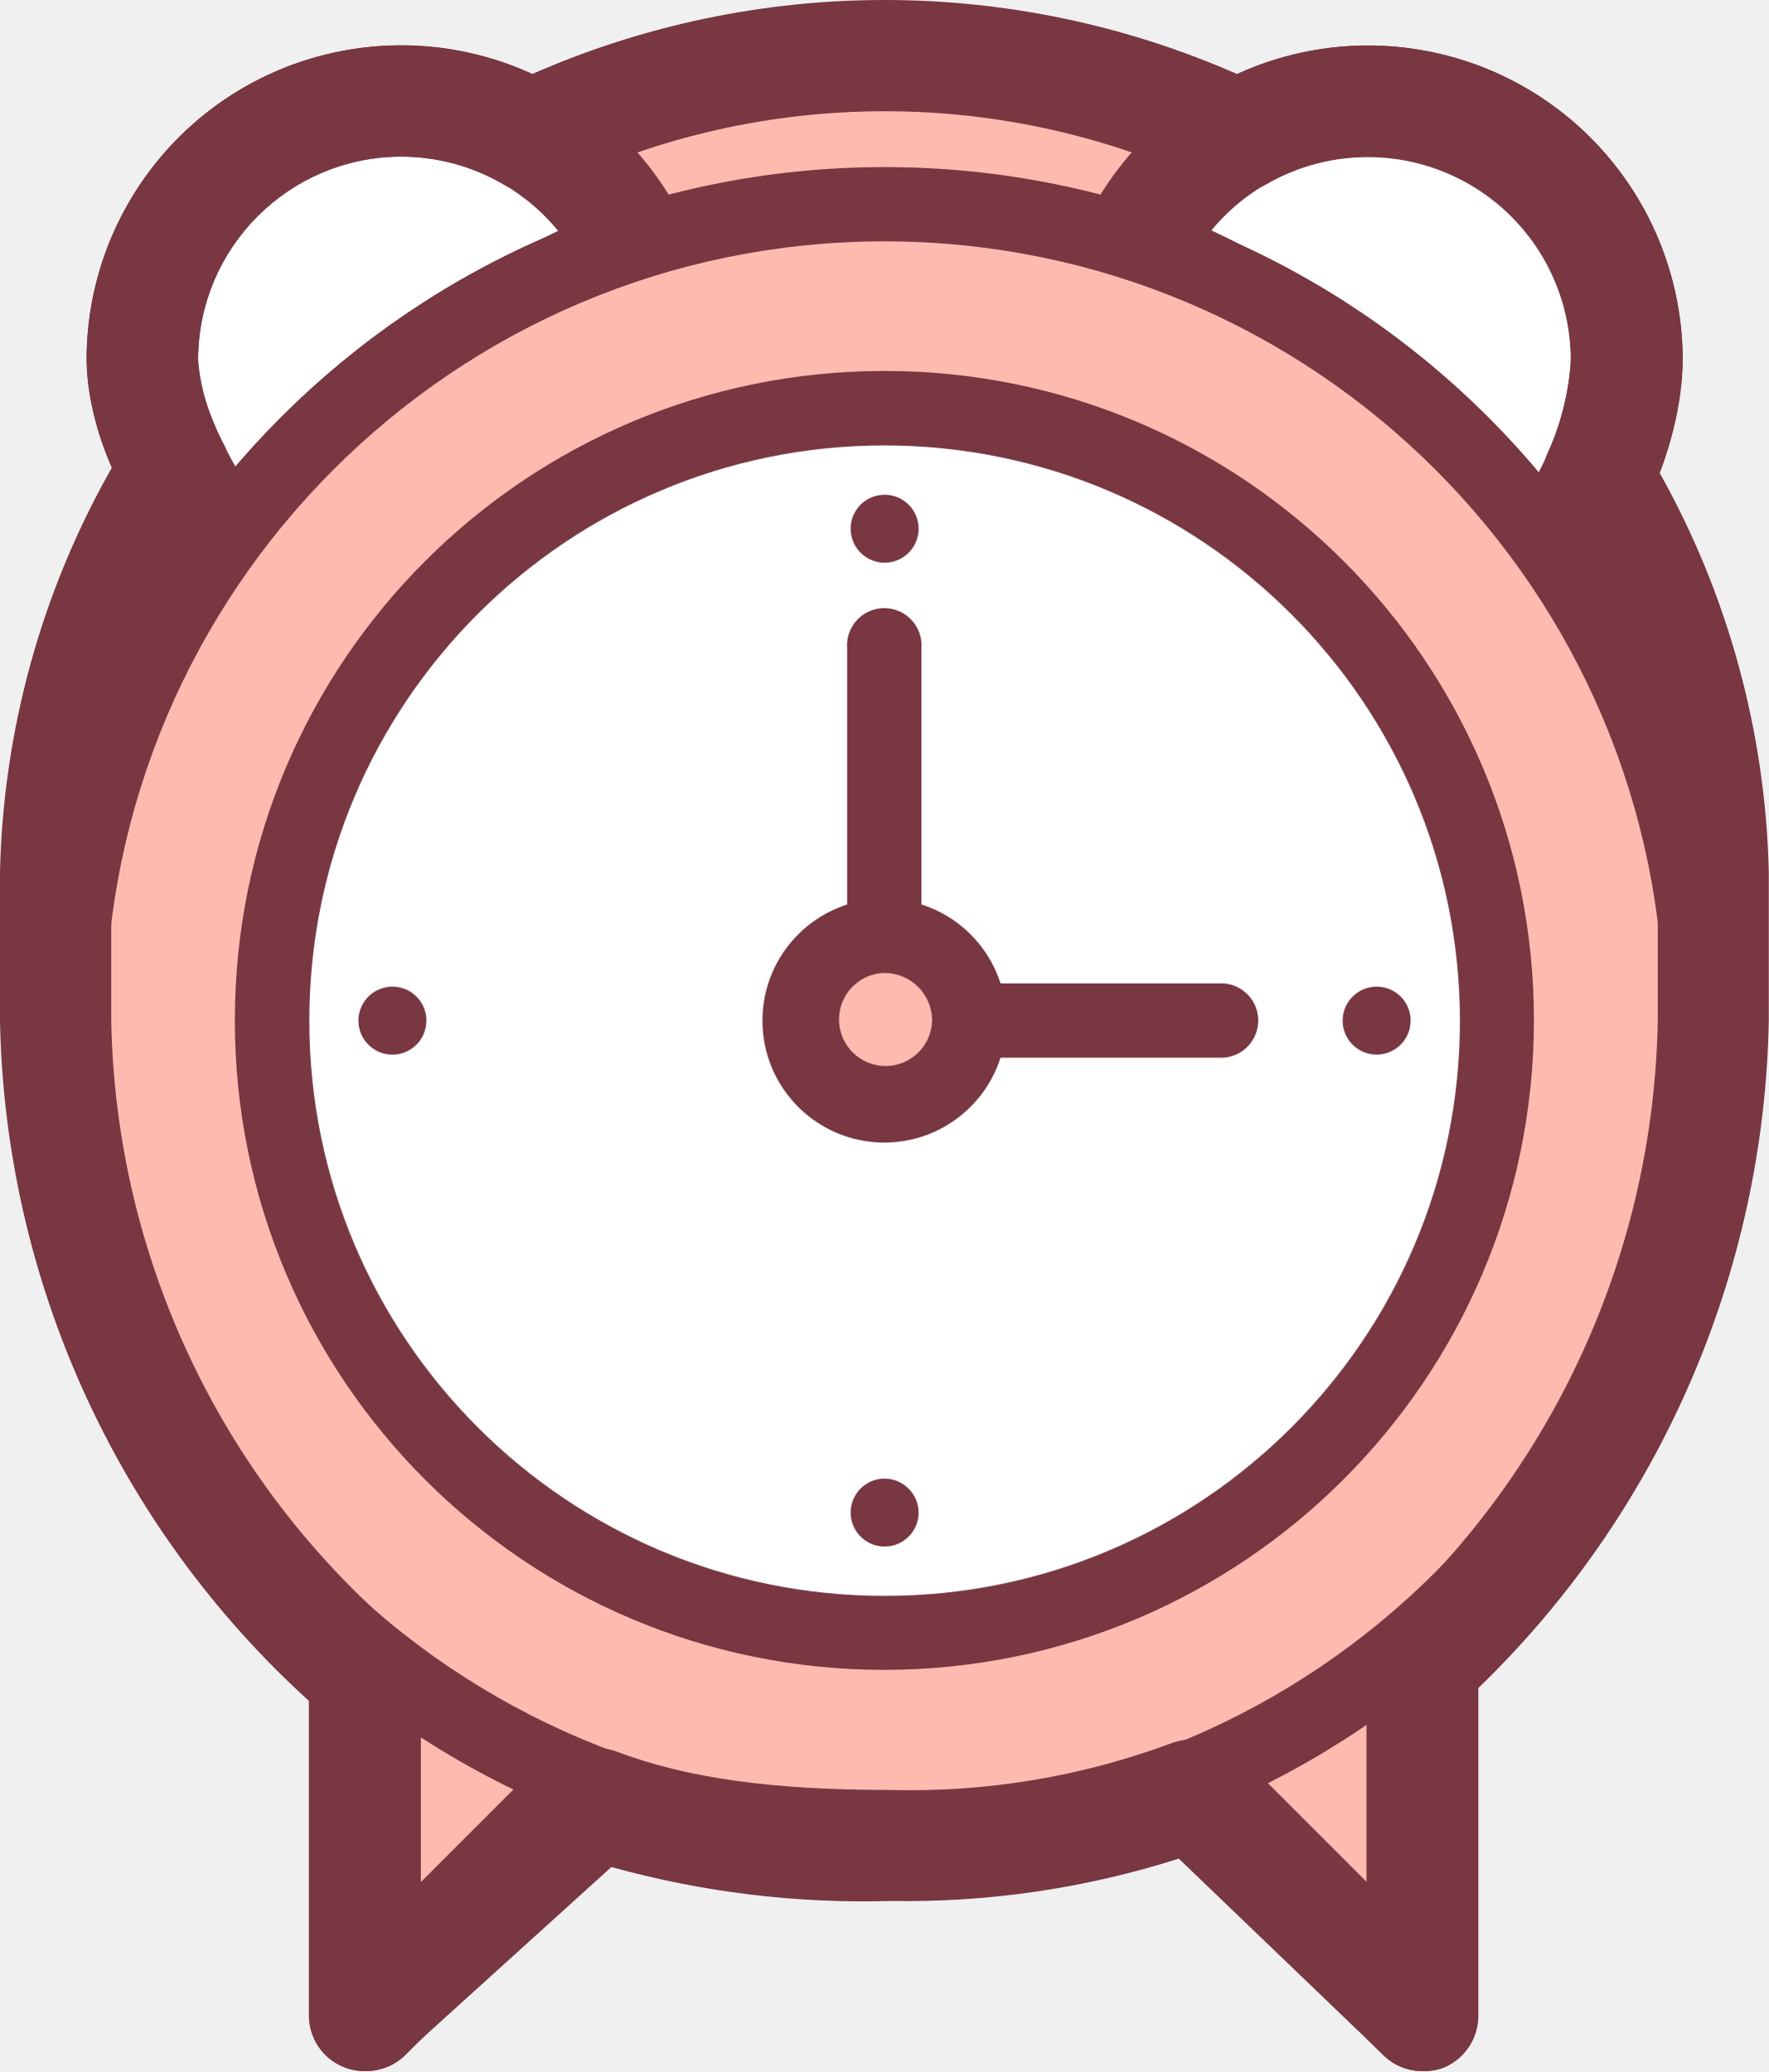
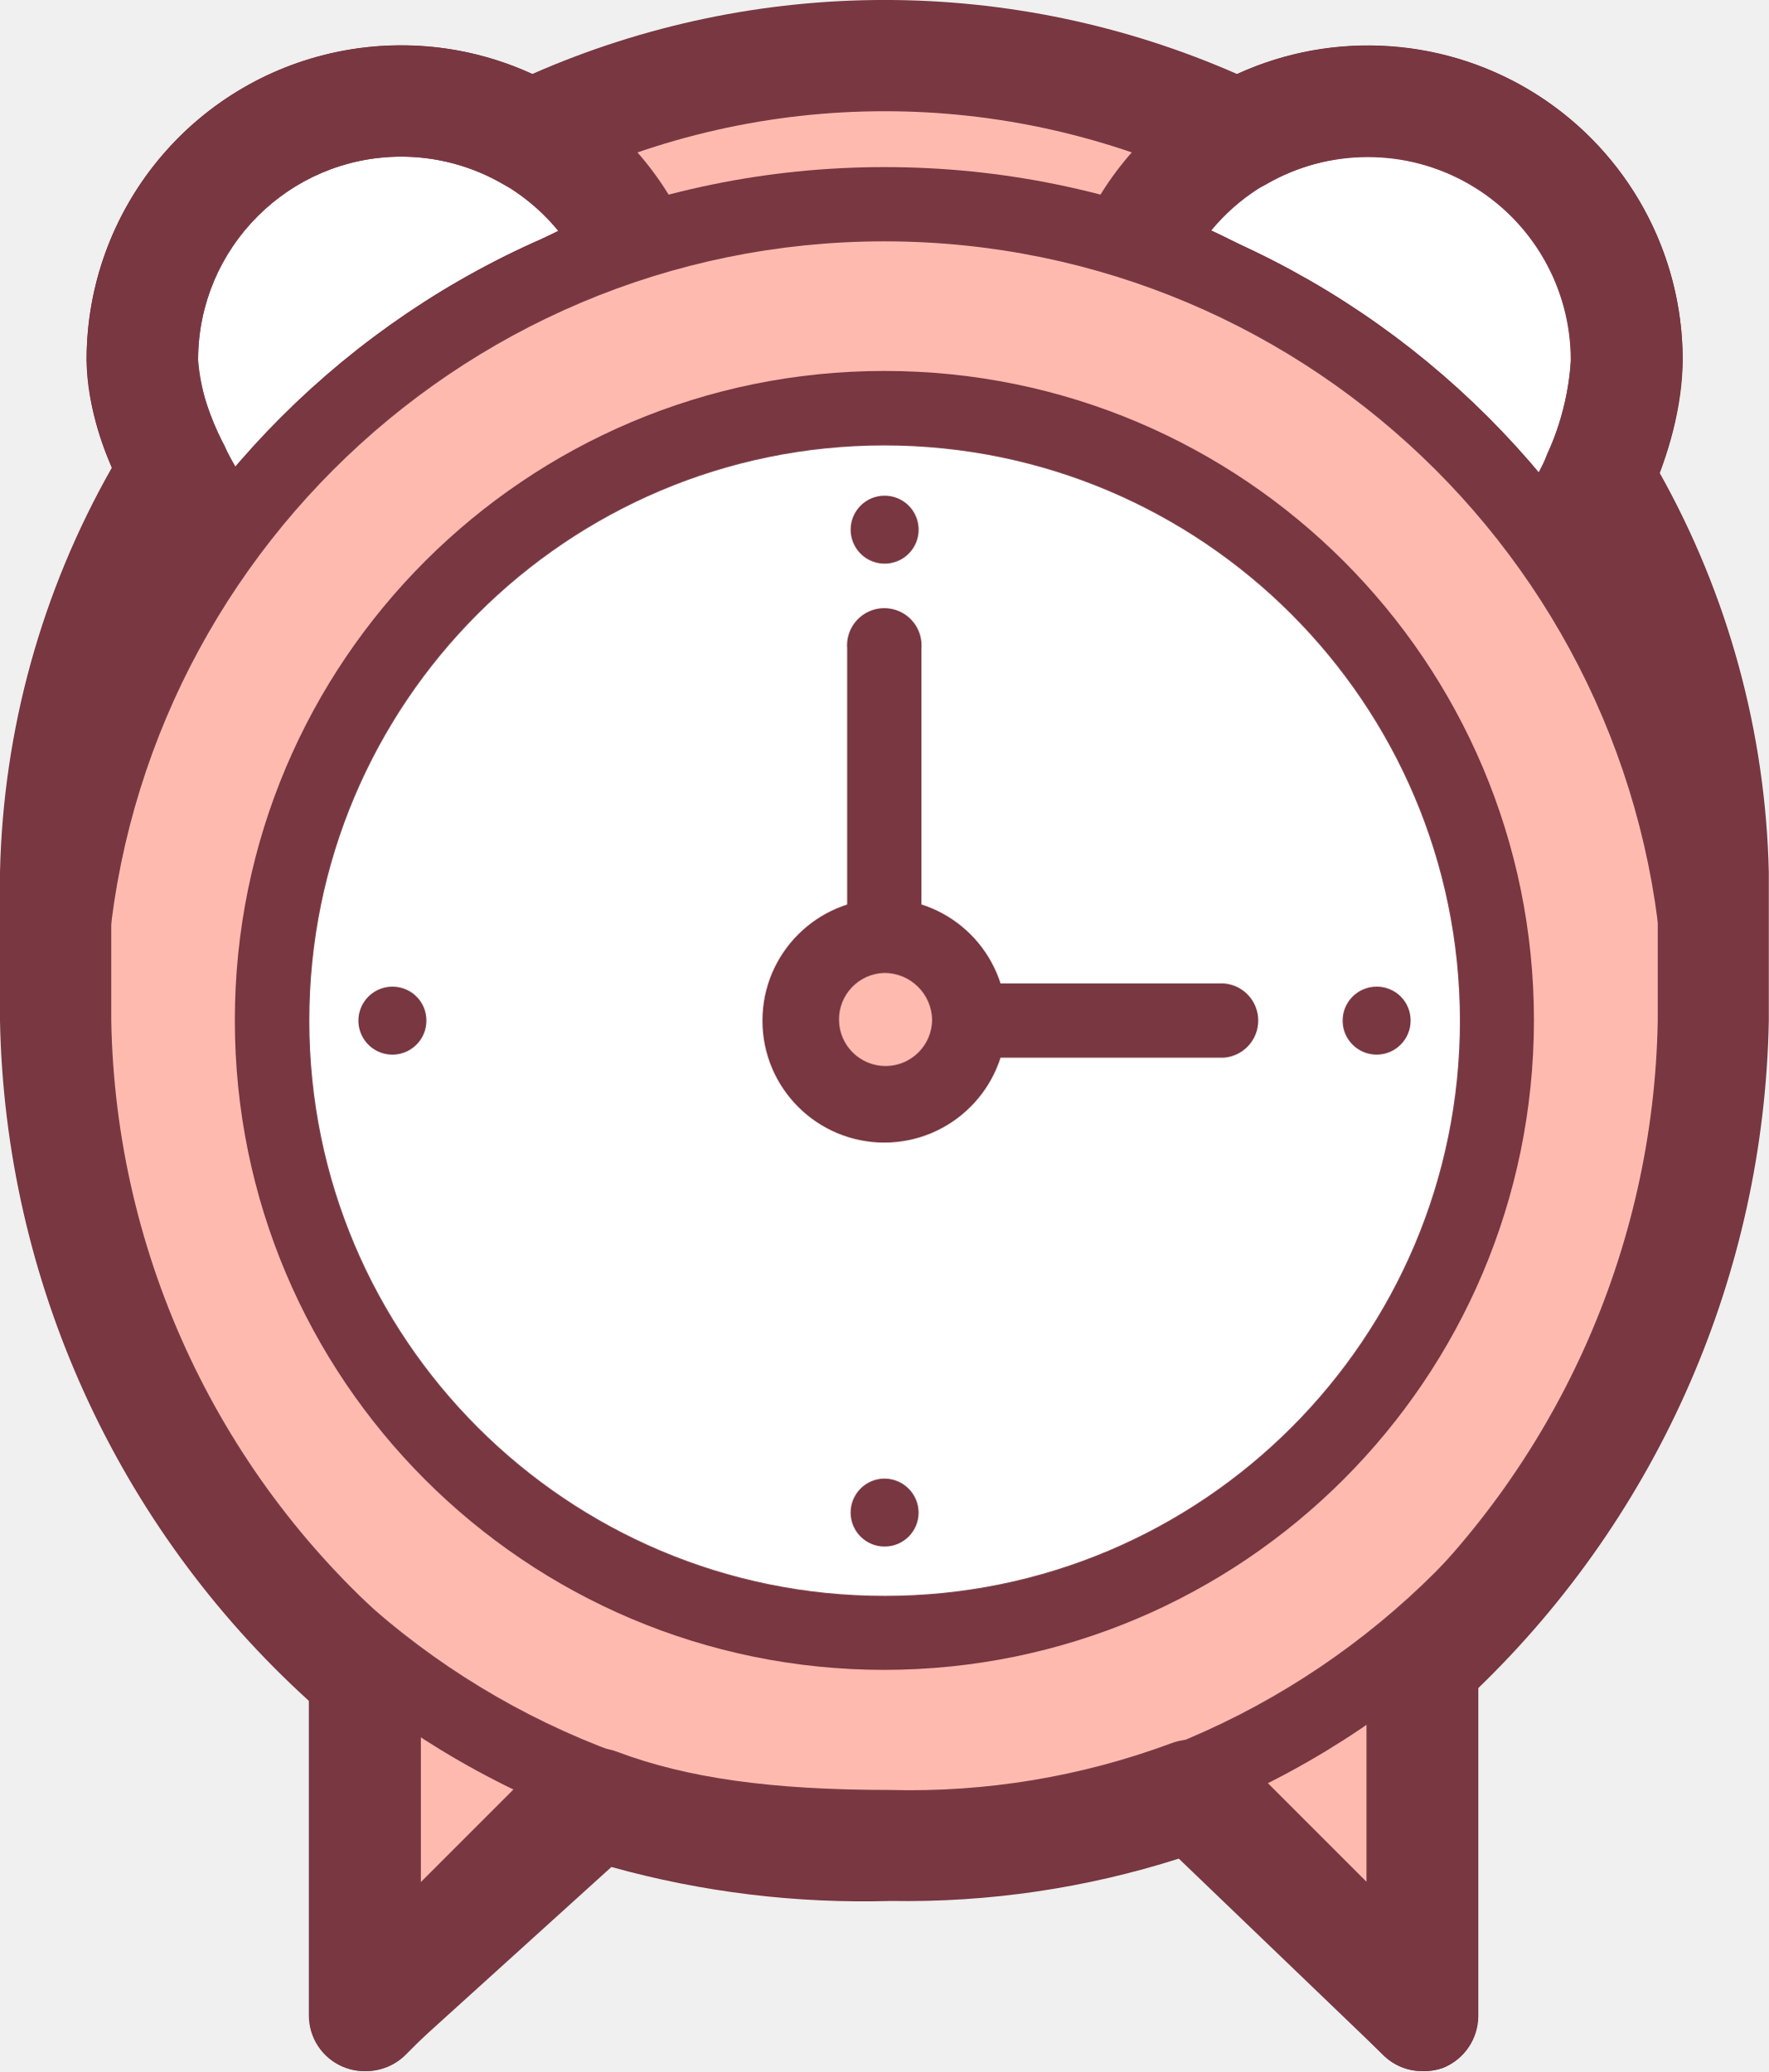
- <svg xmlns="http://www.w3.org/2000/svg" fill="none" version="1.1" width="128.537" height="150.53" viewBox="0 0 128.537 150.53">
-   <path d="M4.956,63.389C4.956,96.156,31.519,122.719,64.286,122.719C97.053,122.719,123.616,96.156,123.616,63.389C123.616,30.622,97.053,4.059,64.286,4.059C31.519,4.059,4.956,30.622,4.956,63.389C4.956,63.389,4.956,63.389,4.956,63.389Z" fill="#FFBAB0" fill-opacity="1" />
-   <path d="M64.269,125.425C30.009,125.416,2.243,97.637,2.249,63.378C2.249,29.13,30.021,1.356,64.28,1.353C98.545,1.353,126.319,29.124,126.322,63.384C126.288,97.639,98.524,125.397,64.269,125.425C64.269,125.425,64.269,125.425,64.269,125.425ZM64.269,6.765C32.987,6.775,7.635,32.141,7.645,63.423C7.654,94.705,33.021,120.057,64.303,120.047C95.585,120.038,120.936,94.671,120.927,63.389C120.889,32.119,95.539,6.784,64.269,6.765C64.269,6.765,64.269,6.765,64.269,6.765Z" fill="#783741" fill-opacity="1" />
-   <path d="M46.443,18.756C42.938,10.532,34.128,5.911,25.369,7.704C16.611,9.497,10.325,17.207,10.334,26.147C10.334,31.34,14.866,38.832,18.266,42.231C26.299,32.794,34.418,22.765,46.443,18.756C46.443,18.756,46.443,18.756,46.443,18.756Z" fill="#FFFFFF" fill-opacity="1" />
-   <path d="M18.266,46.274C17.193,46.279,16.162,45.853,15.408,45.09C11.619,41.301,6.292,32.929,6.292,26.147C6.289,15.296,13.919,5.939,24.548,3.758C35.178,1.577,45.876,7.174,50.146,17.15C50.593,18.186,50.586,19.363,50.127,20.394C49.667,21.425,48.797,22.217,47.728,22.579C37.31,26.063,29.75,34.976,22.359,43.567C22.359,43.567,21.276,44.853,21.276,44.853C20.542,45.714,19.481,46.228,18.35,46.273C18.35,46.273,18.266,46.274,18.266,46.274C18.266,46.274,18.266,46.274,18.266,46.274ZM29.141,11.382C20.997,11.401,14.402,18.003,14.393,26.147C14.393,28.718,16.186,32.693,18.333,35.889C24.726,28.448,31.475,21.124,40.557,16.778C37.753,13.359,33.563,11.379,29.141,11.382C29.141,11.382,29.141,11.382,29.141,11.382Z" fill="#783741" fill-opacity="1" />
-   <path d="M82.129,18.756C85.646,10.554,94.443,5.953,103.187,7.744C111.93,9.534,118.211,17.223,118.221,26.147C117.792,31.98,115.408,37.498,111.455,41.809C103.439,32.371,94.154,22.765,82.129,18.756C82.129,18.756,82.129,18.756,82.129,18.756Z" fill="#FFFFFF" fill-opacity="1" />
-   <path d="M111.489,45.851C111.489,45.851,111.32,45.851,111.32,45.851C110.195,45.803,109.14,45.288,108.411,44.43C100.58,35.263,91.836,26.266,80.843,22.579C79.771,22.221,78.897,21.43,78.434,20.399C77.971,19.367,77.962,18.189,78.408,17.15C82.692,7.188,93.385,1.606,104.007,3.784C114.63,5.963,122.262,15.303,122.28,26.147C122.28,32.777,118.237,40.76,114.347,44.751C113.576,45.479,112.549,45.873,111.489,45.851C111.489,45.851,111.489,45.851,111.489,45.851ZM88.031,16.744C97.113,20.955,104.572,27.923,111.235,35.348C112.931,32.551,113.94,29.392,114.178,26.13C114.171,19.906,110.261,14.355,104.402,12.252C98.544,10.149,91.996,11.945,88.031,16.744C88.031,16.744,88.031,16.744,88.031,16.744Z" fill="#783741" fill-opacity="1" />
-   <path d="M48.963,124.14C48.963,124.14,26.553,146.55,26.553,146.55C26.553,146.55,26.519,110.593,26.519,110.593C26.519,110.593,48.963,124.14,48.963,124.14C48.963,124.14,48.963,124.14,48.963,124.14Z" fill="#FFBAB0" fill-opacity="1" />
-   <path d="M26.553,150.524C24.321,150.524,22.511,148.714,22.511,146.482C22.511,146.482,22.511,110.525,22.511,110.525C22.537,109.079,23.334,107.756,24.602,107.058C25.869,106.359,27.413,106.392,28.65,107.143C28.65,107.143,51.094,120.673,51.094,120.673C52.149,121.324,52.851,122.419,53.005,123.65C53.167,124.895,52.743,126.145,51.855,127.032C51.855,127.032,29.411,149.408,29.411,149.408C28.643,150.143,27.616,150.544,26.553,150.524C26.553,150.524,26.553,150.524,26.553,150.524ZM30.578,117.696C30.578,117.696,30.578,136.791,30.578,136.791C30.578,136.791,42.417,124.952,42.417,124.952C42.417,124.952,30.578,117.696,30.578,117.696C30.578,117.696,30.578,117.696,30.578,117.696Z" fill="#783741" fill-opacity="1" />
-   <path d="M80.962,124.14C80.962,124.14,103.354,146.55,103.354,146.55C103.354,146.55,103.388,110.593,103.388,110.593C103.388,110.593,80.962,124.14,80.962,124.14C80.962,124.14,80.962,124.14,80.962,124.14Z" fill="#FFBAB0" fill-opacity="1" />
-   <path d="M103.354,150.524C102.282,150.526,101.253,150.1,100.496,149.34C100.496,149.34,78.103,126.998,78.103,126.998C77.221,126.121,76.793,124.886,76.941,123.65C77.09,122.415,77.799,121.316,78.864,120.673C78.864,120.673,101.308,107.143,101.308,107.143C102.542,106.389,104.086,106.356,105.352,107.055C106.618,107.754,107.411,109.079,107.43,110.525C107.43,110.525,107.43,146.55,107.43,146.55C107.414,148.203,106.398,149.681,104.859,150.287C104.377,150.458,103.866,150.538,103.354,150.524C103.354,150.524,103.354,150.524,103.354,150.524ZM87.473,124.935C87.473,124.935,99.312,136.774,99.312,136.774C99.312,136.774,99.312,117.764,99.312,117.764C99.312,117.764,87.473,124.935,87.473,124.935C87.473,124.935,87.473,124.935,87.473,124.935Z" fill="#783741" fill-opacity="1" />
-   <path d="M4.956,74.18C4.956,106.947,31.519,133.51,64.286,133.51C97.053,133.51,123.616,106.947,123.616,74.18C123.616,41.413,97.053,14.85,64.286,14.85C31.519,14.85,4.956,41.413,4.956,74.18C4.956,74.18,4.956,74.18,4.956,74.18Z" fill="#FFBAB0" fill-opacity="1" />
-   <path d="M64.269,136.216C30.009,136.207,2.243,108.428,2.249,74.168C2.249,39.92,30.021,12.147,64.28,12.143C98.545,12.143,126.319,39.915,126.322,74.174C126.288,108.429,98.524,136.188,64.269,136.216C64.269,136.216,64.269,136.216,64.269,136.216ZM64.269,17.539C32.989,17.548,7.638,42.911,7.645,74.191C7.645,105.459,33,130.818,64.28,130.821C95.565,130.821,120.924,105.465,120.927,74.185C120.902,42.906,95.548,17.557,64.269,17.539C64.269,17.539,64.269,17.539,64.269,17.539Z" fill="#783741" fill-opacity="1" />
-   <path d="M103.354,150.524C102.312,150.525,101.31,150.119,100.564,149.391C100.564,149.391,85.663,135.083,85.663,135.083C78.898,137.241,71.826,138.281,64.725,138.161C57.875,138.36,51.033,137.527,44.43,135.692C44.43,135.692,29.208,149.476,29.208,149.476C28.024,150.555,26.315,150.833,24.85,150.185C23.385,149.536,22.441,148.084,22.443,146.482C22.443,146.482,22.443,123.616,22.443,123.616C8.479,110.927,0.36,93.045,0,74.18C0,74.18,0,63.389,0,63.389C0.23,53.062,3.025,42.955,8.135,33.978C7.011,31.515,6.384,28.853,6.292,26.147C6.299,18.365,10.263,11.12,16.815,6.919C23.366,2.718,31.604,2.138,38.68,5.378C54.997,-1.793,73.574,-1.793,89.892,5.378C96.967,2.138,105.205,2.718,111.757,6.919C118.308,11.12,122.273,18.365,122.28,26.147C122.195,28.953,121.622,31.723,120.588,34.333C125.575,43.223,128.304,53.2,128.537,63.389C128.537,63.389,128.537,74.18,128.537,74.18C128.201,92.522,120.597,109.98,107.396,122.719C107.396,122.719,107.396,146.55,107.396,146.55C107.386,148.17,106.417,149.631,104.927,150.27C104.425,150.46,103.89,150.546,103.354,150.524C103.354,150.524,103.354,150.524,103.354,150.524ZM29.141,11.382C20.997,11.401,14.402,18.003,14.393,26.147C14.579,28.321,15.225,30.431,16.287,32.337C16.881,33.54,16.843,34.957,16.186,36.126C10.807,45.665,8.084,54.747,8.084,63.389C8.084,63.389,8.084,74.18,8.084,74.18C8.392,91.344,16.046,107.553,29.107,118.694C30.014,119.462,30.544,120.584,30.561,121.772C30.561,121.772,30.561,137.366,30.561,137.366C30.561,137.366,40.709,128.115,40.709,128.115C41.828,127.085,43.432,126.778,44.853,127.32C49.926,129.231,56.066,130.093,64.658,130.093C71.621,130.283,78.557,129.135,85.088,126.711C86.563,126.134,88.238,126.464,89.384,127.557C89.384,127.557,99.329,136.994,99.329,136.994C99.329,136.994,99.329,120.927,99.329,120.927C99.33,119.763,99.829,118.655,100.699,117.882C113.026,106.659,120.179,90.848,120.47,74.18C120.47,74.18,120.47,63.389,120.47,63.389C120.47,54.933,117.832,45.901,112.622,36.549C112.012,35.439,111.949,34.109,112.453,32.946C113.451,30.822,114.025,28.525,114.145,26.181C114.151,20.902,111.335,16.023,106.761,13.387C102.187,10.751,96.553,10.76,91.989,13.412C90.832,14.063,89.43,14.107,88.234,13.53C73.094,6.268,55.477,6.268,40.337,13.53C39.129,14.118,37.706,14.061,36.549,13.378C34.298,12.073,31.743,11.384,29.141,11.382C29.141,11.382,29.141,11.382,29.141,11.382Z" fill="#783741" fill-opacity="1" />
-   <path d="M19.788,74.18C19.788,98.755,39.71,118.677,64.286,118.677C88.861,118.677,108.783,98.755,108.783,74.18C108.783,49.604,88.861,29.682,64.286,29.682C39.71,29.682,19.788,49.604,19.788,74.18C19.788,74.18,19.788,74.18,19.788,74.18Z" fill="#FFFFFF" fill-opacity="1" />
-   <path d="M64.269,121.366C38.197,121.366,17.062,100.229,17.065,74.157C17.065,48.091,38.202,26.956,64.274,26.959C90.341,26.959,111.475,48.096,111.472,74.168C111.441,100.224,90.325,121.338,64.269,121.366C64.269,121.366,64.269,121.366,64.269,121.366ZM64.269,32.371C41.181,32.381,22.471,51.103,22.477,74.191C22.483,97.279,41.203,115.991,64.291,115.988C87.374,115.988,106.091,97.273,106.094,74.185C106.069,51.098,87.356,32.39,64.269,32.371C64.269,32.371,64.269,32.371,64.269,32.371Z" fill="#783741" fill-opacity="1" />
-   <path d="M88.944,76.869C88.944,76.869,64.269,76.869,64.269,76.869C62.781,76.869,61.572,75.668,61.563,74.18C61.563,74.18,61.563,47.119,61.563,47.119C61.482,46.104,61.978,45.13,62.846,44.598C63.714,44.066,64.807,44.066,65.674,44.598C66.542,45.13,67.038,46.104,66.958,47.119C66.958,47.119,66.958,71.474,66.958,71.474C66.958,71.474,88.944,71.474,88.944,71.474C90.352,71.585,91.437,72.76,91.437,74.171C91.437,75.583,90.352,76.757,88.944,76.869C88.944,76.869,88.944,76.869,88.944,76.869Z" fill="#783741" fill-opacity="1" />
-   <path d="M58.112,74.18C58.112,77.589,60.876,80.353,64.286,80.353C67.695,80.353,70.459,77.589,70.459,74.18C70.459,70.77,67.695,68.006,64.286,68.006C60.876,68.006,58.112,70.77,58.112,74.18C58.112,74.18,58.112,74.18,58.112,74.18Z" fill="#FFBAB0" fill-opacity="1" />
-   <path d="M64.269,83.042C59.374,83.042,55.406,79.074,55.406,74.18C55.406,69.285,59.374,65.317,64.269,65.317C69.163,65.317,73.131,69.285,73.131,74.18C73.122,79.07,69.159,83.033,64.269,83.042C64.269,83.042,64.269,83.042,64.269,83.042ZM64.269,70.713C62.412,70.759,60.94,72.293,60.971,74.15C61.002,76.007,62.524,77.492,64.381,77.476C66.238,77.461,67.735,75.952,67.736,74.095C67.69,72.213,66.151,70.712,64.269,70.713C64.269,70.713,64.269,70.713,64.269,70.713Z" fill="#783741" fill-opacity="1" />
-   <path d="M66.755,38.409C66.764,39.773,65.666,40.886,64.303,40.895C62.939,40.904,61.826,39.807,61.816,38.443C61.807,37.079,62.905,35.966,64.269,35.957C65.632,35.947,66.746,37.045,66.755,38.409C66.755,38.409,66.755,38.409,66.755,38.409ZM102.509,74.18C102.509,75.543,101.403,76.649,100.039,76.649C98.676,76.649,97.57,75.543,97.57,74.18C97.57,72.816,98.676,71.71,100.039,71.71C100.696,71.706,101.326,71.964,101.79,72.429C102.254,72.893,102.513,73.523,102.509,74.18C102.509,74.18,102.509,74.18,102.509,74.18ZM66.755,109.933C66.755,111.295,65.653,112.399,64.291,112.403C62.93,112.406,61.823,111.306,61.816,109.945C61.81,108.583,62.907,107.473,64.269,107.464C65.635,107.464,66.746,108.567,66.755,109.933C66.755,109.933,66.755,109.933,66.755,109.933ZM30.984,74.18C30.984,75.18,30.381,76.081,29.456,76.463C28.531,76.844,27.468,76.629,26.763,75.92C26.058,75.21,25.851,74.145,26.239,73.223C26.626,72.301,27.532,71.704,28.532,71.71C29.185,71.71,29.812,71.971,30.272,72.435C30.732,72.898,30.989,73.526,30.984,74.18C30.984,74.18,30.984,74.18,30.984,74.18Z" fill="#783741" fill-opacity="1" />
+ <svg xmlns="http://www.w3.org/2000/svg" width="128.537" height="150.53" fill="none" viewBox="0 0 128.537 150.53">
+   <path fill="#ffbab0" d="M4.956 63.39c0 32.766 26.563 59.33 59.33 59.33s59.33-26.564 59.33-59.33c0-32.768-26.563-59.33-59.33-59.33S4.956 30.621 4.956 63.39" />
+   <path fill="#783741" d="M64.269 125.425c-34.26-.009-62.026-27.788-62.02-62.047C2.25 29.13 30.021 1.356 64.28 1.353c34.265 0 62.039 27.771 62.042 62.03-.034 34.256-27.798 62.014-62.053 62.042m0-118.66c-31.282.01-56.634 25.376-56.624 56.658s25.376 56.634 56.658 56.624 56.633-25.376 56.624-56.658c-.038-31.27-25.388-56.605-56.658-56.624" />
+   <path fill="#fff" d="M46.443 18.756a18.807 18.807 0 0 0-36.11 7.391c0 5.193 4.533 12.685 7.933 16.084 8.033-9.437 16.152-19.466 28.177-23.475" />
+   <path fill="#783741" d="M18.266 46.274a4 4 0 0 1-2.858-1.184c-3.789-3.79-9.116-12.16-9.116-18.943C6.289 15.296 13.919 5.94 24.548 3.758c10.63-2.18 21.328 3.416 25.598 13.392a4.04 4.04 0 0 1-2.418 5.429C37.31 26.063 29.75 34.976 22.358 43.567l-1.082 1.286a4.06 4.06 0 0 1-2.926 1.42zM29.14 11.382c-8.144.02-14.739 6.621-14.748 14.765 0 2.571 1.793 6.546 3.94 9.742 6.393-7.441 13.142-14.765 22.224-19.111a14.75 14.75 0 0 0-11.416-5.396" />
+   <path fill="#fff" d="M82.129 18.756a18.807 18.807 0 0 1 36.092 7.391 26 26 0 0 1-6.766 15.662C103.44 32.37 94.154 22.765 82.13 18.756" />
+   <path fill="#783741" d="M111.49 45.85h-.17a4.04 4.04 0 0 1-2.909-1.42c-7.83-9.167-16.575-18.164-27.568-21.851a4.04 4.04 0 0 1-2.435-5.43c4.284-9.961 14.977-15.543 25.6-13.365 10.622 2.179 18.254 11.52 18.272 22.363 0 6.63-4.043 14.613-7.933 18.604a4.04 4.04 0 0 1-2.858 1.1M88.03 16.745c9.082 4.211 16.54 11.18 23.204 18.604a20.7 20.7 0 0 0 2.943-9.218 14.765 14.765 0 0 0-26.147-9.386" />
+   <path fill="#ffbab0" d="m48.963 124.14-22.41 22.41-.034-35.957z" />
+   <path fill="#783741" d="M26.553 150.524a4.04 4.04 0 0 1-4.042-4.042v-35.957a4.042 4.042 0 0 1 6.14-3.382l22.443 13.53a4.1 4.1 0 0 1 1.91 2.977 4.04 4.04 0 0 1-1.15 3.382l-22.443 22.376a4.03 4.03 0 0 1-2.858 1.116m4.025-32.828v19.095l11.84-11.84z" />
+   <path fill="#ffbab0" d="m80.962 124.14 22.392 22.41.034-35.957z" />
+   <path fill="#783741" d="M103.354 150.524a4.03 4.03 0 0 1-2.858-1.184l-22.393-22.342a4.042 4.042 0 0 1 .761-6.325l22.444-13.53a4.025 4.025 0 0 1 6.122 3.382v36.025a4.06 4.06 0 0 1-2.57 3.737 4.2 4.2 0 0 1-1.506.237m-15.88-25.589 11.838 11.839v-19.01z" />
+   <path fill="#ffbab0" d="M4.956 74.18c0 32.767 26.563 59.33 59.33 59.33s59.33-26.563 59.33-59.33-26.563-59.33-59.33-59.33-59.33 26.563-59.33 59.33" />
+   <path fill="#783741" d="M64.269 136.216c-34.26-.01-62.026-27.788-62.02-62.048 0-34.248 27.772-62.021 62.031-62.025 34.265 0 62.039 27.772 62.042 62.031-.034 34.255-27.798 62.014-62.053 62.042m0-118.677c-31.28.009-56.63 25.372-56.624 56.652 0 31.268 25.355 56.627 56.635 56.63 31.285 0 56.644-25.356 56.647-56.636-.025-31.279-25.38-56.628-56.658-56.646" />
+   <path fill="#783741" d="M103.354 150.524a4 4 0 0 1-2.79-1.133l-14.9-14.308a65.3 65.3 0 0 1-20.939 3.078 68.4 68.4 0 0 1-20.295-2.47l-15.222 13.785a4.042 4.042 0 0 1-6.765-2.994v-22.866A68.57 68.57 0 0 1 0 74.18V63.39a62.26 62.26 0 0 1 8.135-29.412 20.6 20.6 0 0 1-1.843-7.83A22.866 22.866 0 0 1 38.68 5.377a63.64 63.64 0 0 1 51.212 0 22.866 22.866 0 0 1 32.388 20.77 24.2 24.2 0 0 1-1.692 8.185 62.3 62.3 0 0 1 7.95 29.056v10.79a69.22 69.22 0 0 1-21.142 48.54v23.83a4.08 4.08 0 0 1-2.469 3.721 4 4 0 0 1-1.573.254M29.141 11.382c-8.144.02-14.739 6.621-14.748 14.765a15.4 15.4 0 0 0 1.894 6.19 4.06 4.06 0 0 1-.101 3.789c-5.379 9.539-8.102 18.62-8.102 27.263v10.79a59.92 59.92 0 0 0 21.023 44.515 4.1 4.1 0 0 1 1.454 3.078v15.594l10.148-9.251a4.01 4.01 0 0 1 4.144-.795c5.073 1.91 11.213 2.773 19.805 2.773a54.5 54.5 0 0 0 20.43-3.382 4.08 4.08 0 0 1 4.296.846l9.945 9.437v-16.067a4.08 4.08 0 0 1 1.37-3.045 60.53 60.53 0 0 0 19.77-43.702V63.39c0-8.457-2.637-17.489-7.847-26.841a4.1 4.1 0 0 1-.169-3.603 18.1 18.1 0 0 0 1.692-6.765 14.748 14.748 0 0 0-22.156-12.769 4.06 4.06 0 0 1-3.755.118 55.37 55.37 0 0 0-47.897 0 4.01 4.01 0 0 1-3.788-.152 14.8 14.8 0 0 0-7.408-1.996" />
+   <path fill="#fff" d="M19.788 74.18c0 24.575 19.922 44.497 44.498 44.497s44.497-19.922 44.497-44.497c0-24.576-19.922-44.498-44.497-44.498-24.576 0-44.498 19.922-44.498 44.498" />
+   <path fill="#783741" d="M64.269 121.366c-26.072 0-47.207-21.137-47.204-47.209 0-26.066 21.137-47.2 47.21-47.198 26.066 0 47.2 21.137 47.197 47.21-.03 26.055-21.147 47.17-47.203 47.197m0-88.995c-23.088.01-41.798 18.732-41.792 41.82s18.726 41.8 41.814 41.797c23.083 0 41.8-18.715 41.803-41.803-.025-23.087-18.738-41.795-41.825-41.814" />
+   <path fill="#783741" d="M88.944 76.869H64.27a2.706 2.706 0 0 1-2.706-2.69V47.12a2.706 2.706 0 1 1 5.395 0v24.355h21.986a2.706 2.706 0 0 1 0 5.395" />
+   <path fill="#ffbab0" d="M58.112 74.18a6.173 6.173 0 1 0 12.347 0 6.173 6.173 0 0 0-12.347 0" />
+   <path fill="#783741" d="M64.269 83.042a8.862 8.862 0 1 1 8.862-8.862 8.88 8.88 0 0 1-8.862 8.862m0-12.33a3.383 3.383 0 1 0 3.467 3.383 3.467 3.467 0 0 0-3.467-3.382m2.486-32.303a2.47 2.47 0 1 1-4.938.033 2.47 2.47 0 0 1 4.938-.034m35.754 35.77a2.47 2.47 0 1 1-2.47-2.47 2.45 2.45 0 0 1 2.47 2.47m-35.754 35.753a2.47 2.47 0 1 1-2.486-2.469 2.486 2.486 0 0 1 2.486 2.47M30.985 74.18a2.47 2.47 0 1 1-2.453-2.47 2.45 2.45 0 0 1 2.452 2.47" />
</svg>
